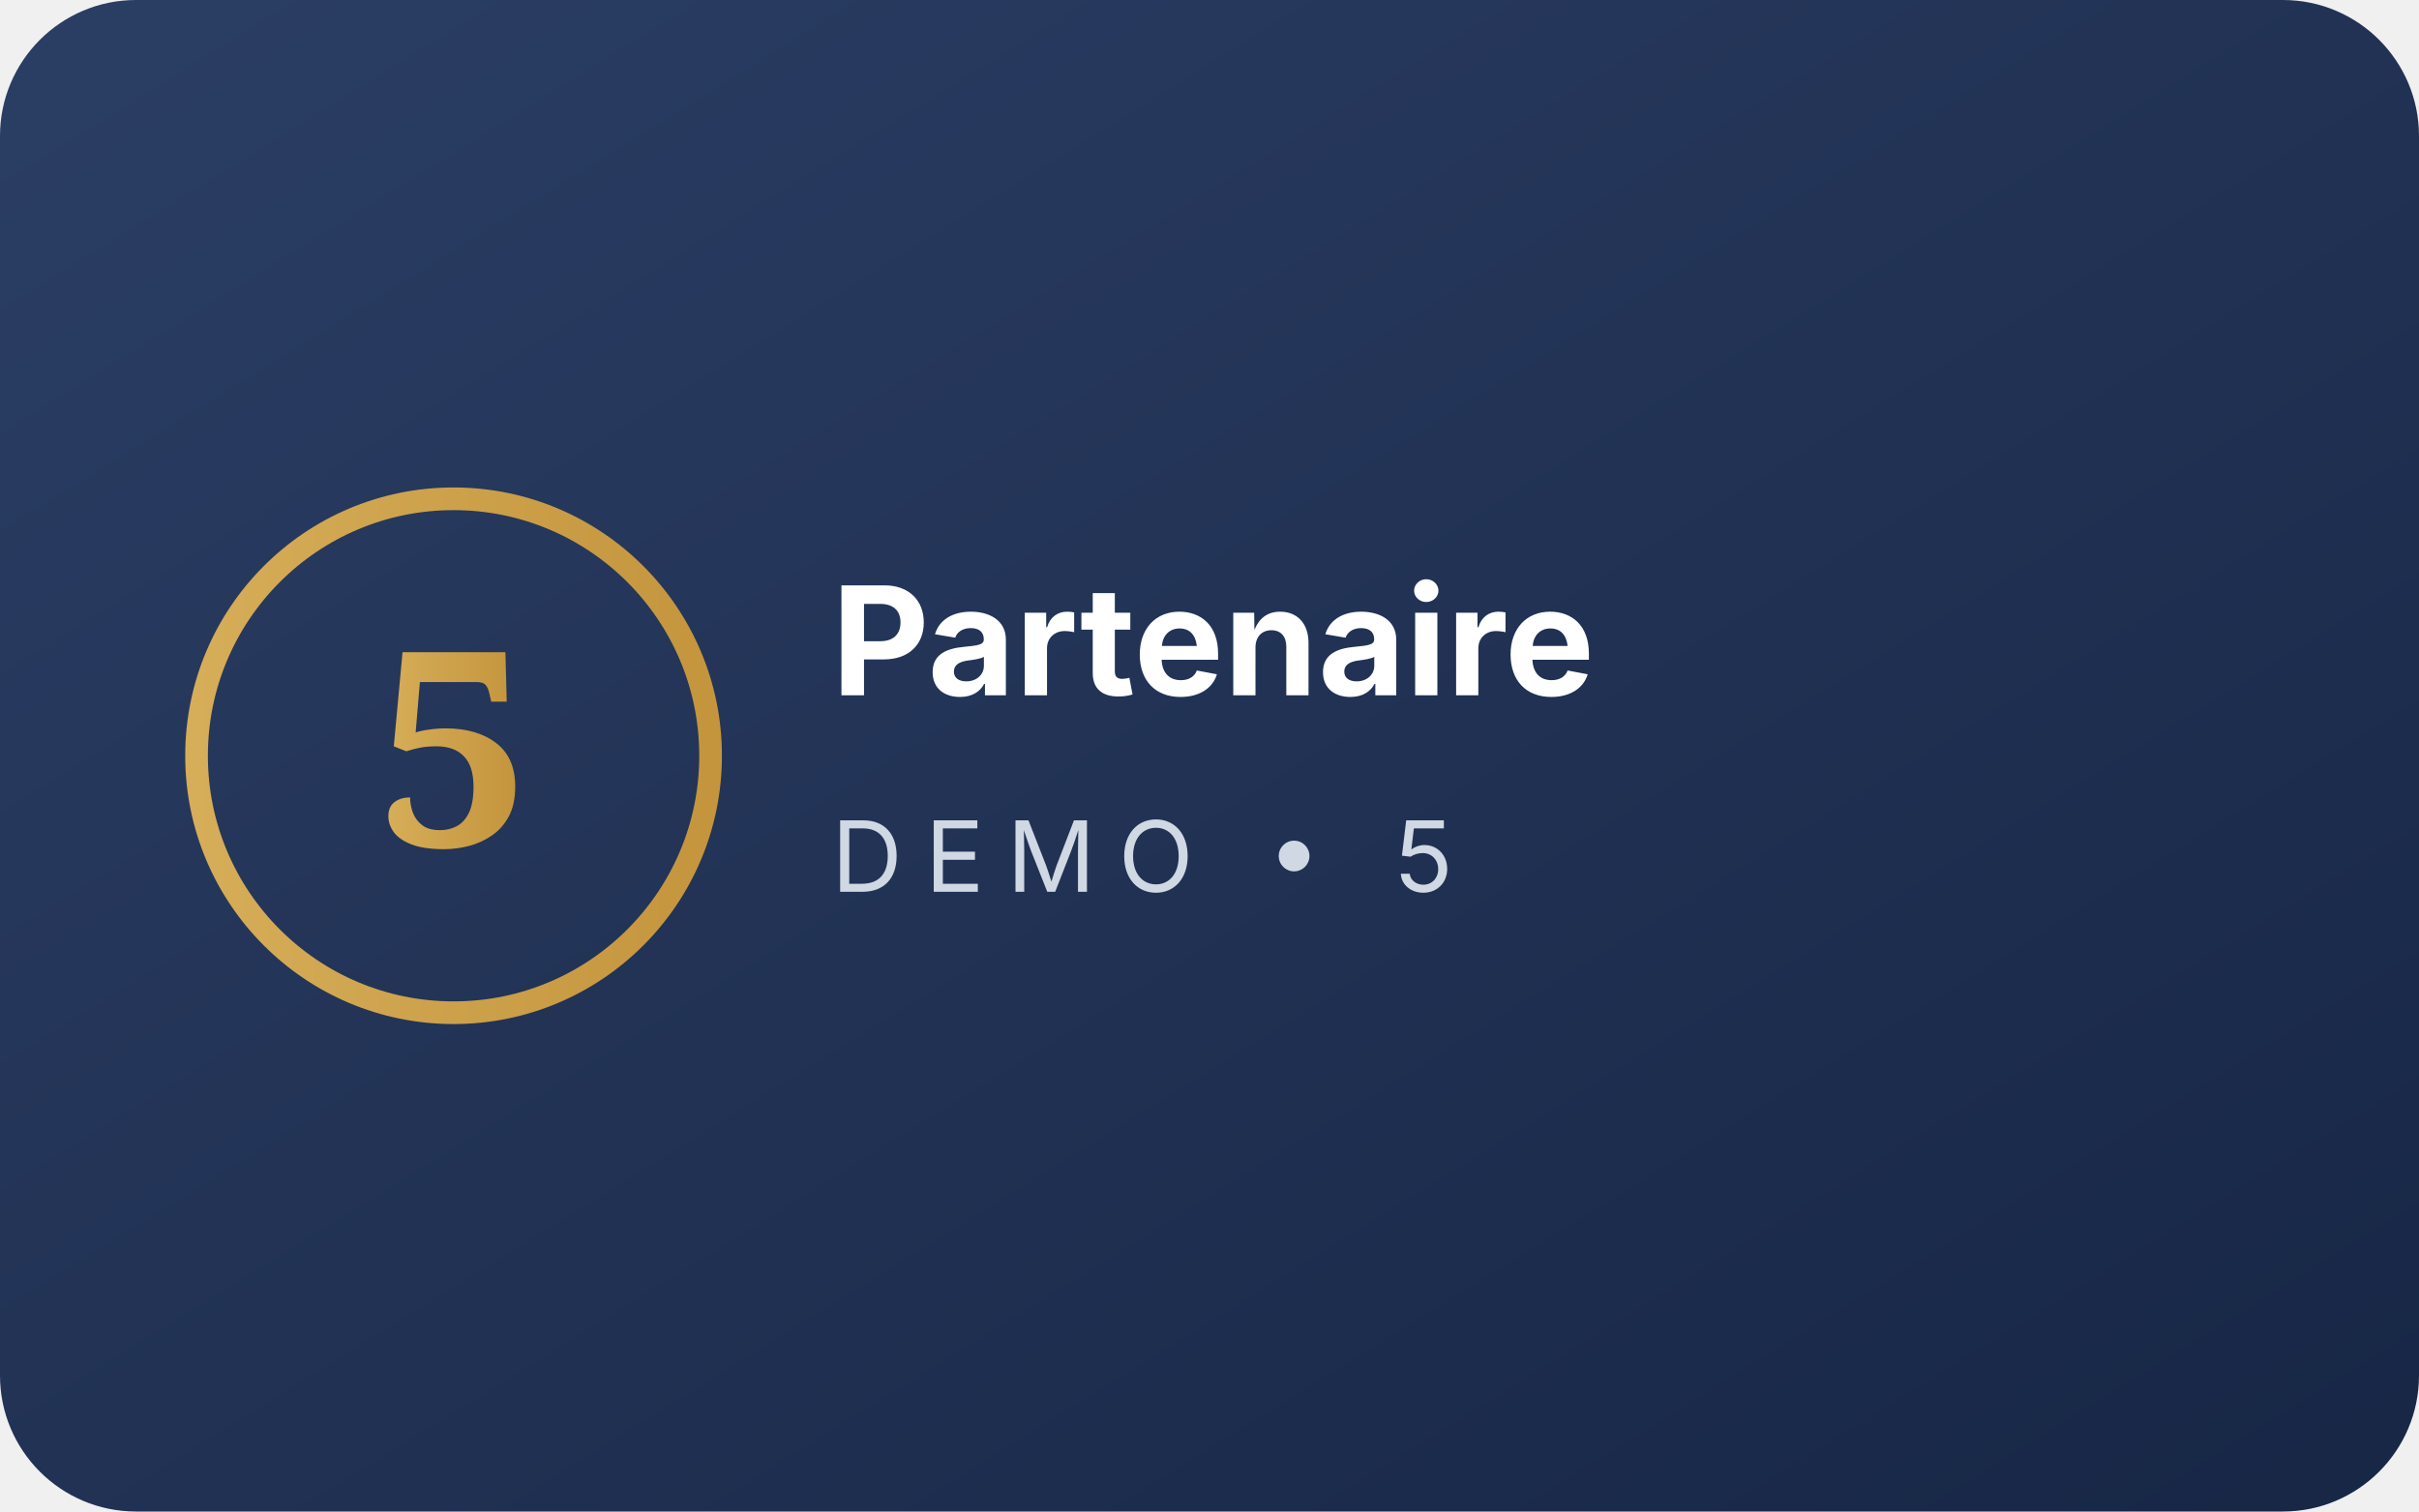
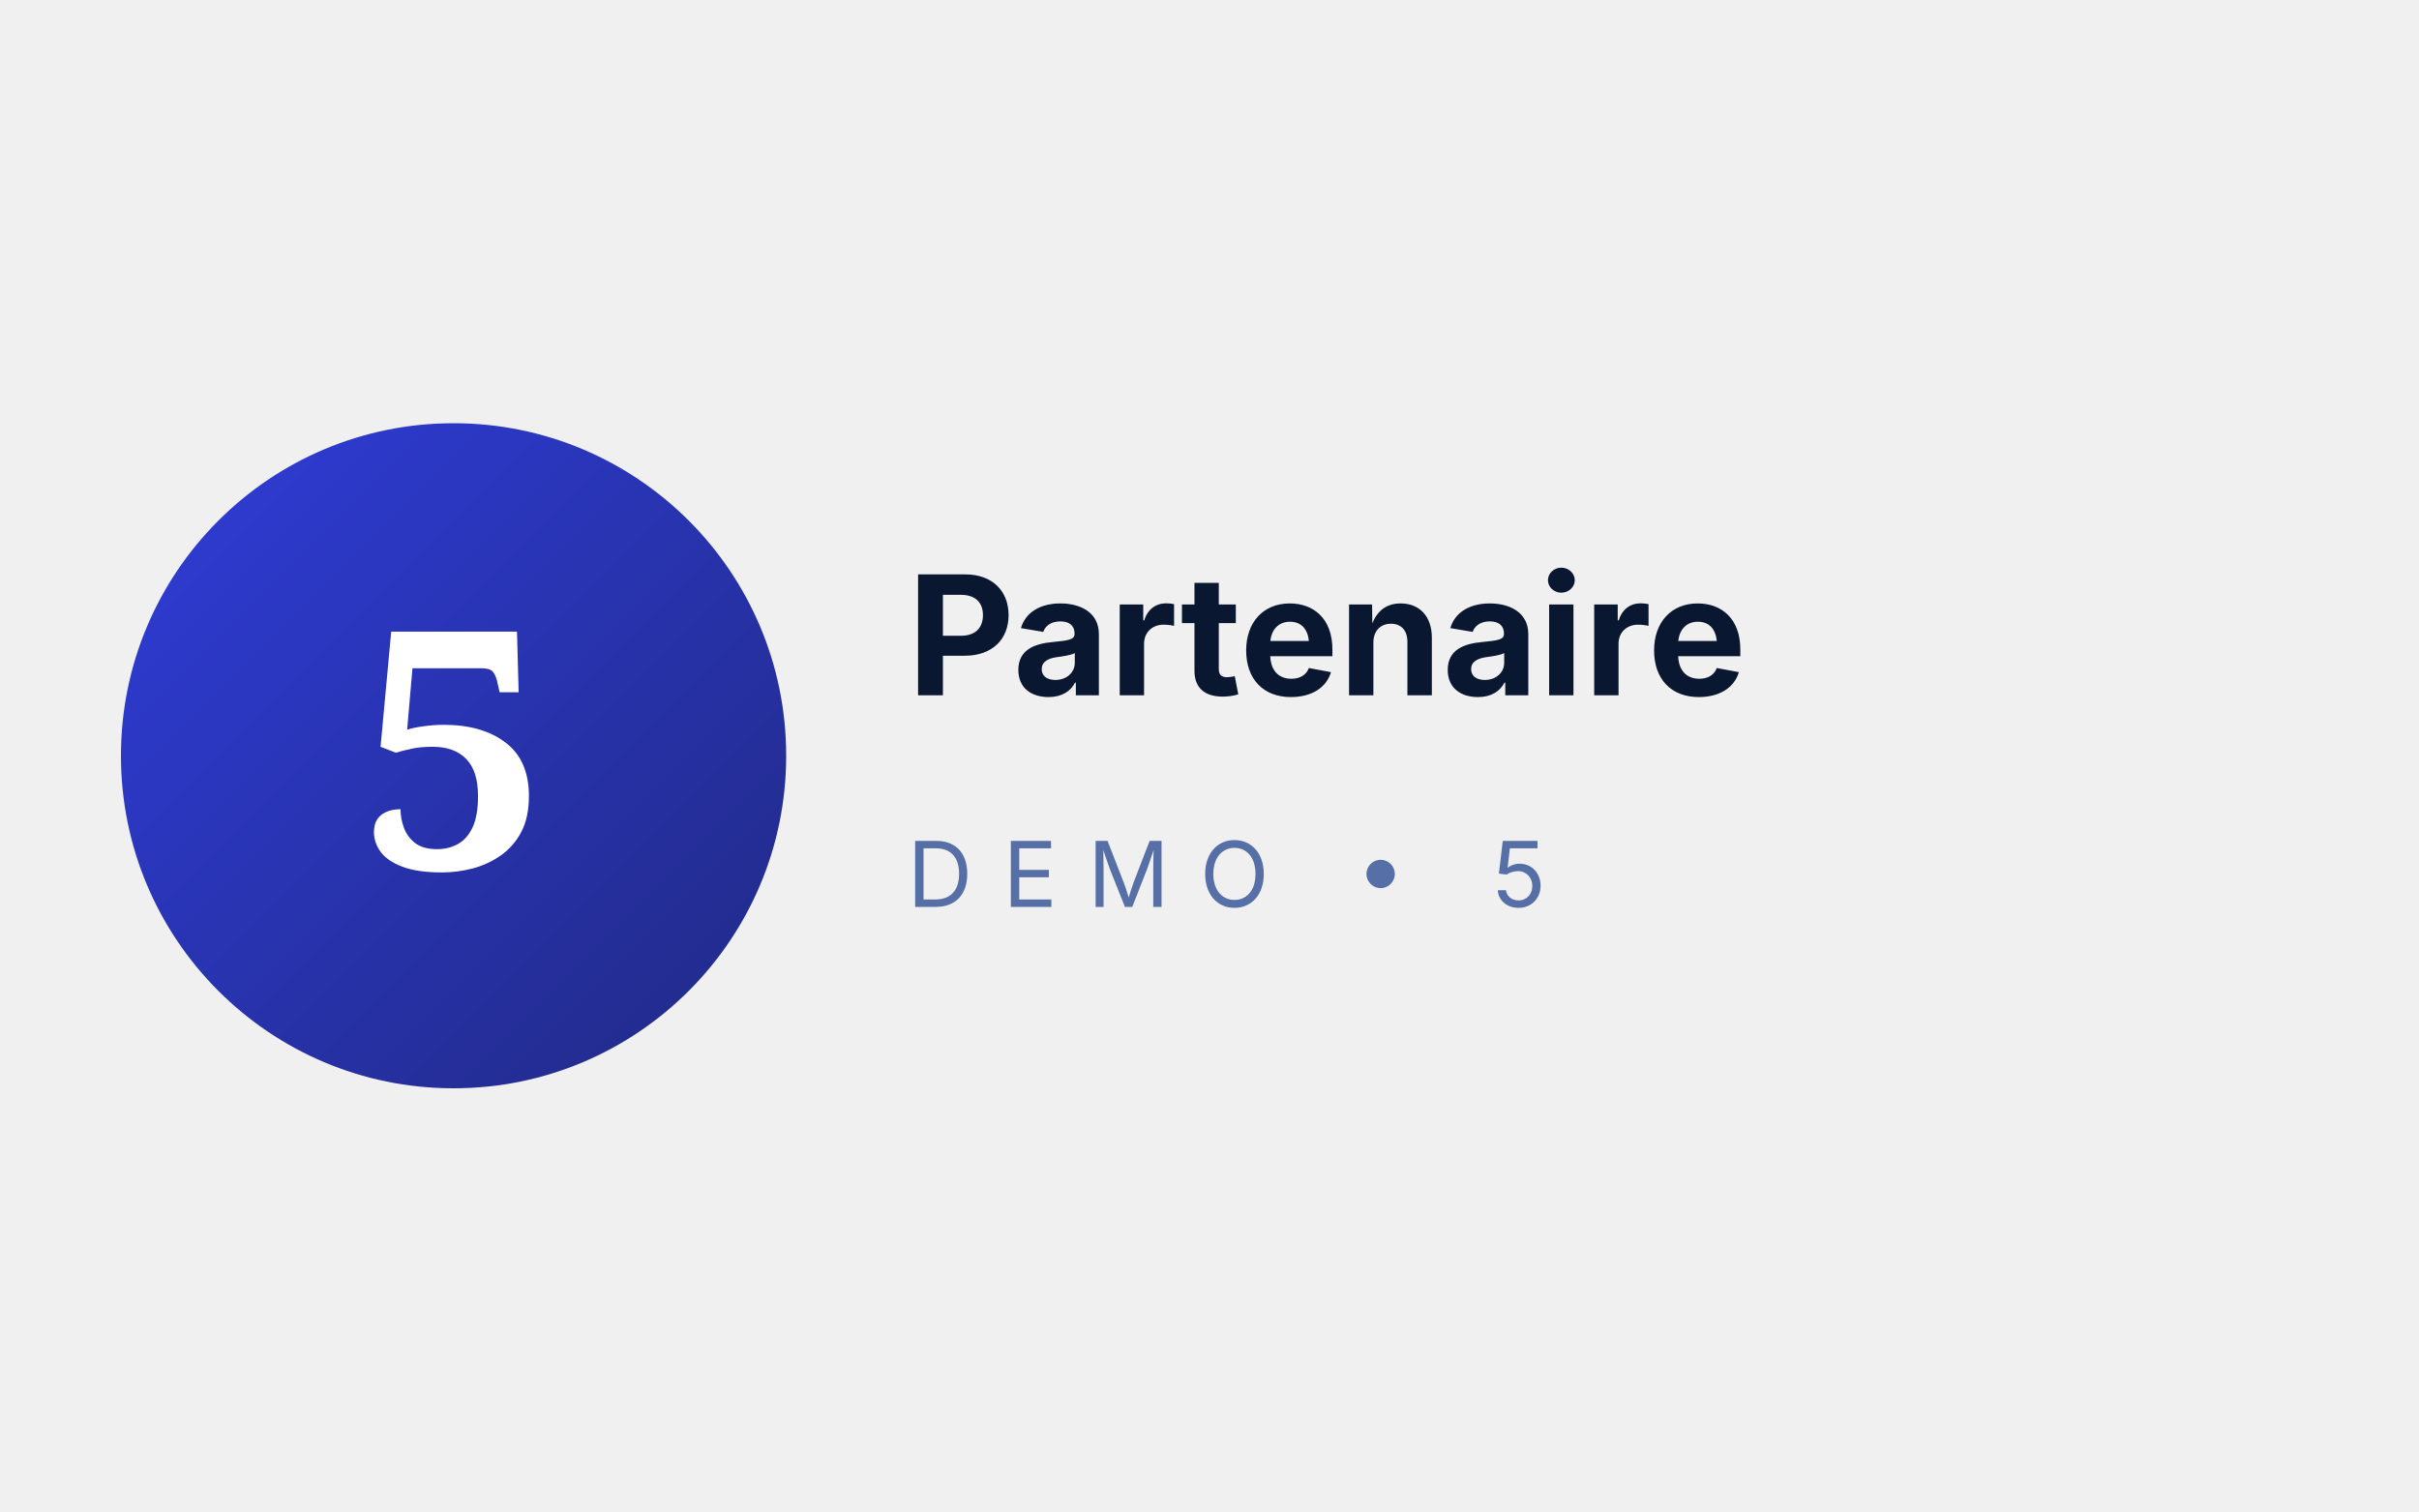
<svg xmlns="http://www.w3.org/2000/svg" viewBox="0 0 320 200">
  <defs>
-     <linearGradient id="bg5" x1="0" y1="0" x2="1" y2="1">
-       <stop offset="0%" stop-color="hsl(220,40%,28%)" />
-       <stop offset="100%" stop-color="hsl(220,50%,18%)" />
-     </linearGradient>
-     <linearGradient id="text5" x1="0" y1="0" x2="1" y2="0">
-       <stop offset="0%" stop-color="#d6ad58" />
-       <stop offset="100%" stop-color="#c4953d" />
+     <linearGradient id="g5" x1="0" y1="0" x2="1" y2="1">
+       <stop offset="0%" stop-color="hsl(235,70%,52%)" />
+       <stop offset="100%" stop-color="hsl(235,60%,32%)" />
    </linearGradient>
  </defs>
-   <rect width="320" height="200" rx="18" fill="url(#bg5)" />
-   <circle cx="60" cy="100" r="34" fill="none" stroke="url(#text5)" stroke-width="3" />
-   <text x="60" y="112" font-family="Georgia, serif" font-size="36" font-weight="700" text-anchor="middle" fill="url(#text5)">5</text>
-   <text x="110" y="92" font-family="Inter, system-ui, sans-serif" font-size="20" font-weight="700" fill="#ffffff">Partenaire</text>
-   <text x="110" y="118" font-family="Inter, system-ui, sans-serif" font-size="13" letter-spacing="3" fill="#cfd8e3">DEMO • 5</text>
+   <circle cx="60" cy="100" r="44" fill="url(#g5)" />
+   <text x="60" y="115" font-family="Georgia, serif" font-size="44" font-weight="700" text-anchor="middle" fill="#ffffff">5</text>
+   <text x="120" y="92" font-family="Inter, system-ui, sans-serif" font-size="22" font-weight="700" fill="#0a1730">Partenaire</text>
+   <text x="120" y="120" font-family="Inter, system-ui, sans-serif" font-size="12" letter-spacing="4" fill="#566fa6">DEMO • 5</text>
</svg>
